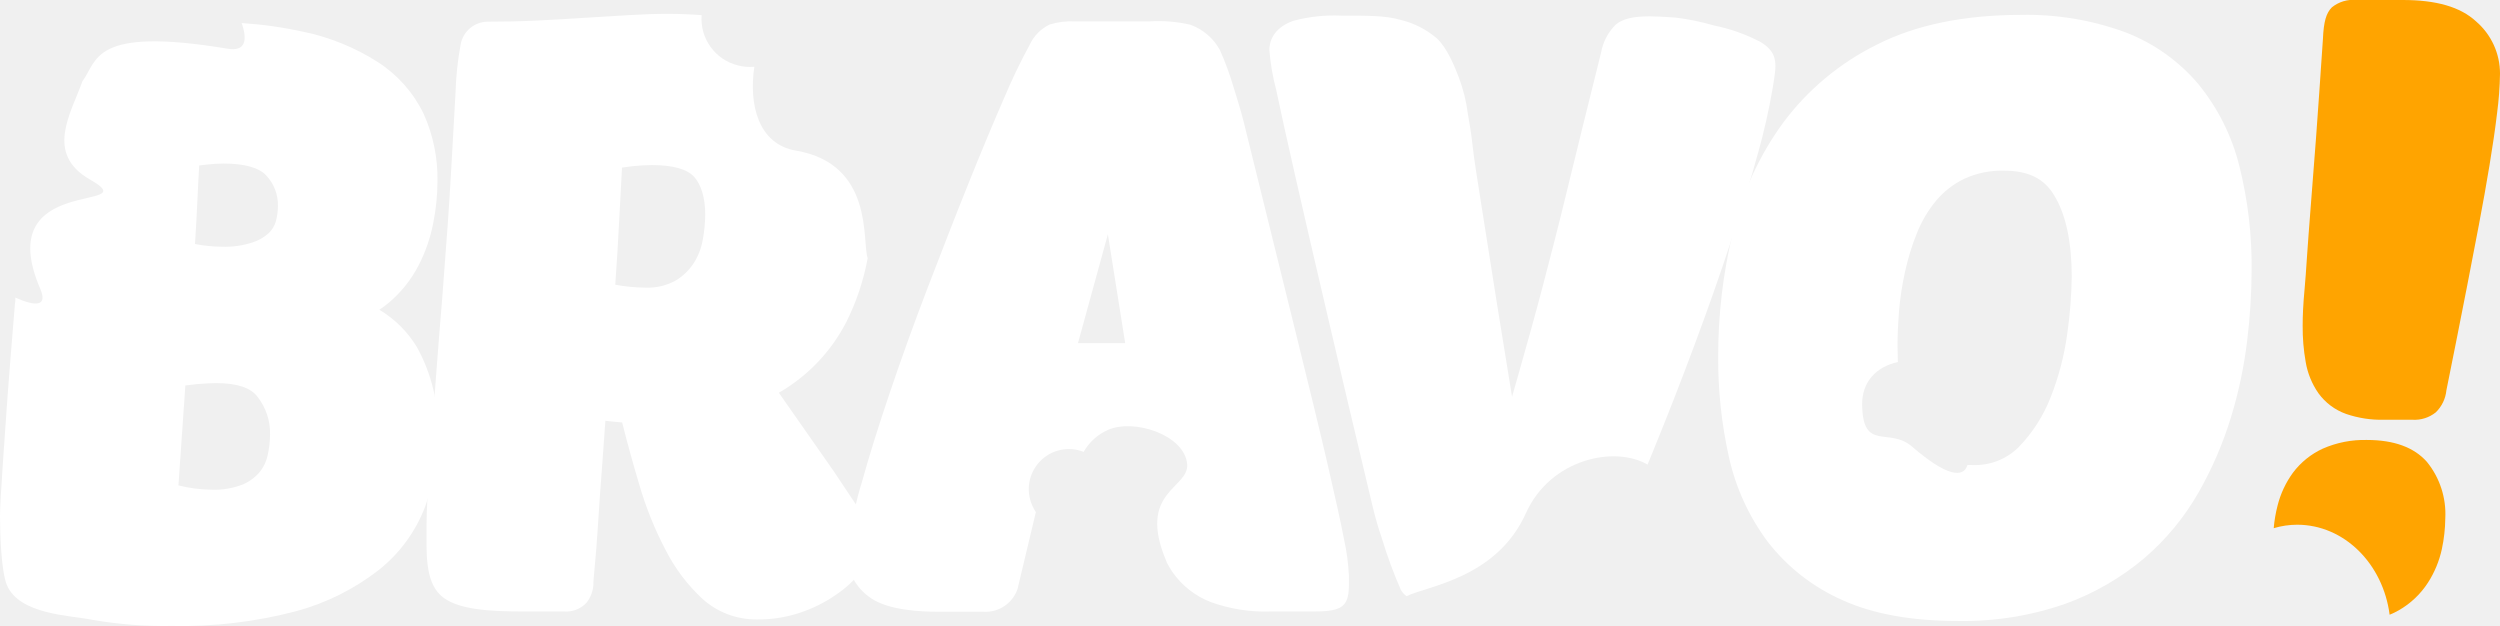
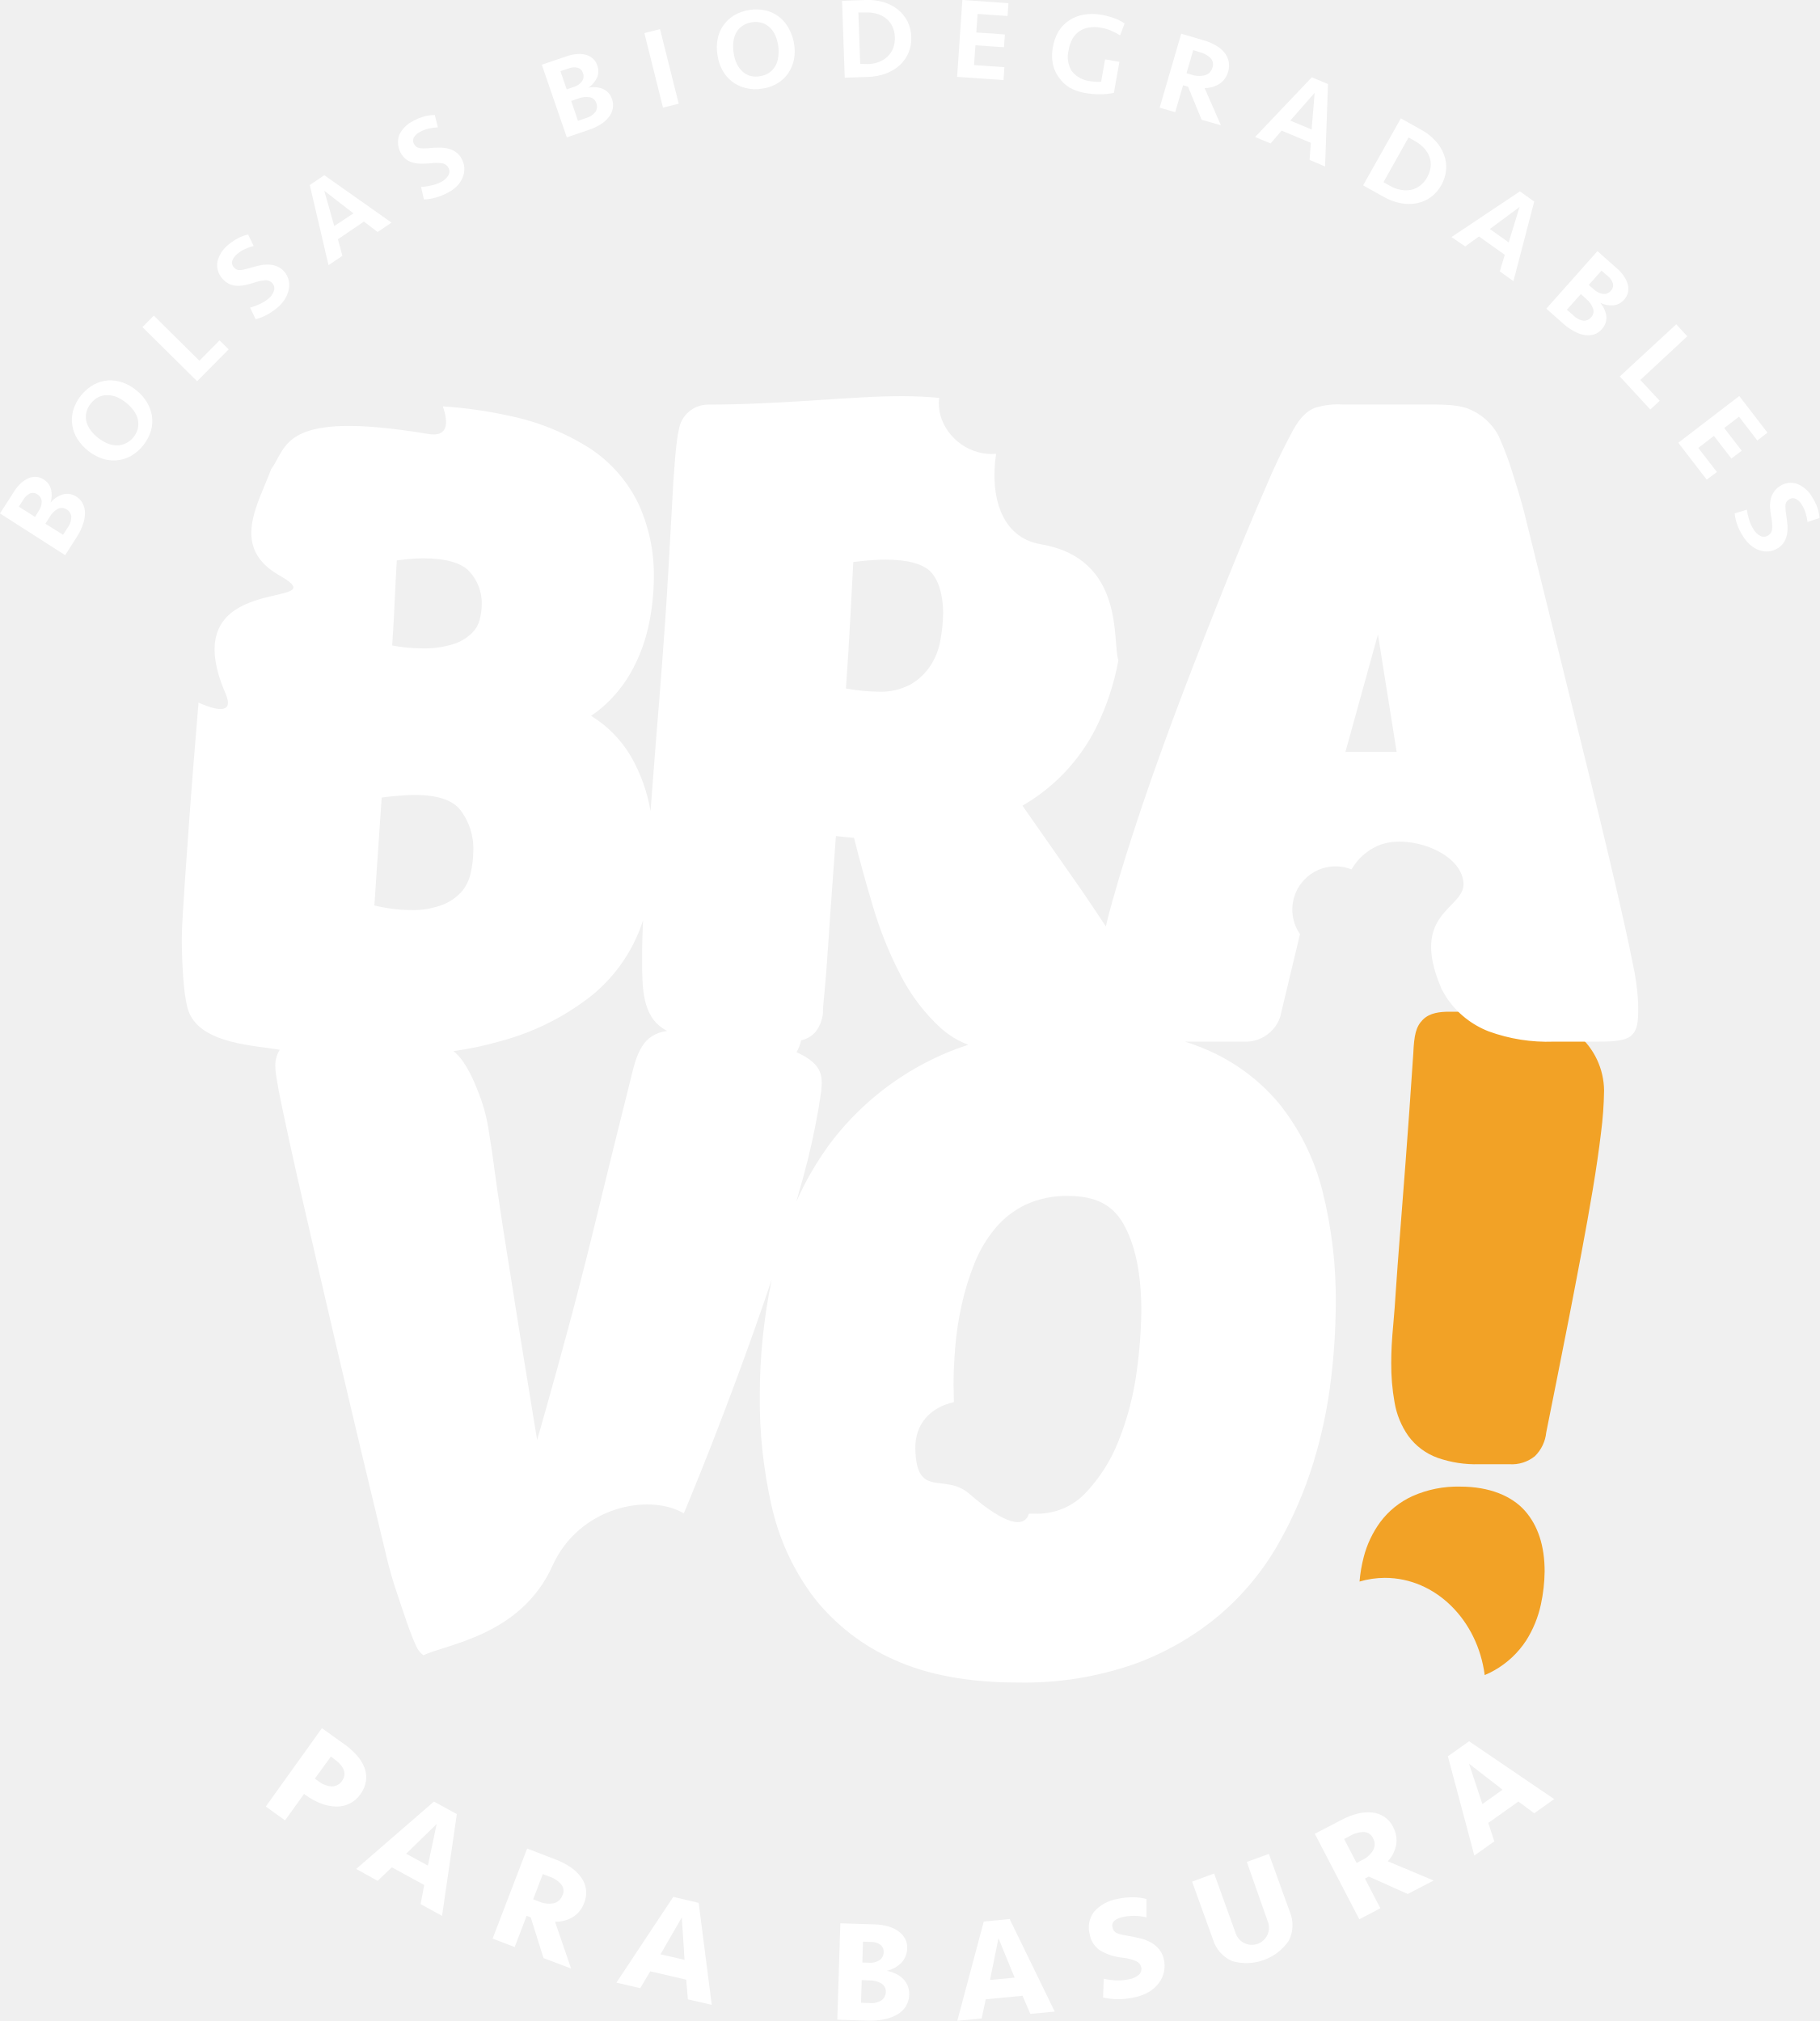
- <svg xmlns="http://www.w3.org/2000/svg" viewBox="0 0 361.05 90.36">
+ <svg xmlns="http://www.w3.org/2000/svg" viewBox="0 0 330.05 366.58">
  <defs>
-     <style>.cls-1{fill:#fff;}.cls-2{fill:#ffa400;}</style>
+     <style>.cls-1{fill:#f2a226;}.cls-2{fill:#fff;}</style>
  </defs>
  <g id="Layer_2" data-name="Layer 2">
    <g id="Layer_1-2" data-name="Layer 1">
-       <path class="cls-1" d="M54.78,44.73a12.76,12.76,0,0,0,1.36-1,17.72,17.72,0,0,0,4.27-5.32,22.59,22.59,0,0,0,2.15-6.15,31.42,31.42,0,0,0,.62-6.07,22.74,22.74,0,0,0-2-9.76A18.39,18.39,0,0,0,54.62,9,32.19,32.19,0,0,0,43.79,4.58,58.92,58.92,0,0,0,34.9,3.33c.9,2.57.47,4.12-2,3.71-19.66-3.28-18.78,1.75-21,4.7C10.29,16.32,6.41,22.17,13,25.93c8.51,4.85-14.52-1.11-7.15,15.87,1,2.42-.65,2.51-3.63,1.18,0,.32,0,.62-.07,1-.46,5.54-.82,10-1.08,13.53S.61,64,.46,66.24s-.27,4-.34,5.27-.12,2.3-.12,3c0,2.56.17,8,1,10,1.85,4.28,9.11,4.34,12.31,5a61.38,61.38,0,0,0,11.45.89,65.27,65.27,0,0,0,18-2.13,33.68,33.68,0,0,0,12-6,21.32,21.32,0,0,0,6.63-9.08,30.67,30.67,0,0,0,1.85-10.64,24.39,24.39,0,0,0-3-12.37A15.77,15.77,0,0,0,54.78,44.73Zm-16.12,21a5.82,5.82,0,0,1-1.11,2.39,6.73,6.73,0,0,1-2.44,1.83,11.2,11.2,0,0,1-4.6.77,20.25,20.25,0,0,1-4.74-.62l1-14.43c.55-.07,1.09-.14,1.62-.19,1.12-.1,2.07-.15,2.82-.15,3,0,5,.65,6,2A8.48,8.48,0,0,1,39,62.79,14,14,0,0,1,38.66,65.72ZM39.83,32a3.84,3.84,0,0,1-1,1.65A6.32,6.32,0,0,1,36.51,35a12.81,12.81,0,0,1-4.53.63,21.14,21.14,0,0,1-3.82-.39c.15-2.3.27-4.49.36-6.53.08-1.76.16-3.37.25-4.81l1.06-.13a23.4,23.4,0,0,1,2.49-.15c3,0,5.11.6,6.14,1.73a6.23,6.23,0,0,1,1.68,4.39A8.74,8.74,0,0,1,39.83,32Z" />
-       <path class="cls-1" d="M194.81,83.12a32.07,32.07,0,0,0-.72-5.33c-.45-2.34-1.26-6-2.39-10.88S189,55.6,187.05,47.71s-4.44-18-7.45-30.17c-.4-1.65-1.43-4.88-1.43-4.88a41.64,41.64,0,0,0-2-5.45,7.89,7.89,0,0,0-4.3-3.65A20.61,20.61,0,0,0,166,3.09H155.26a10.64,10.64,0,0,0-3.67.45,6.09,6.09,0,0,0-2.89,2.94A84.6,84.6,0,0,0,145,14.19c-1.56,3.57-3.3,7.74-5.17,12.39S136,36.29,134,41.49s-3.84,10.33-5.46,15.12-3,9.16-4.06,13a36.65,36.65,0,0,0-1.67,8.81c0,1.88-.2,4.43.79,5.79a7.88,7.88,0,0,0,3.16,2.73c3.1,1.47,7.89,1.41,9.27,1.41h6a4.88,4.88,0,0,0,5-3.54l0-.08,2.57-10.77a6.31,6.31,0,0,1-.54-1,5.79,5.79,0,0,1,7.44-7.7A7.54,7.54,0,0,1,160,62.09c3.83-1.68,11.07.75,11.45,4.92.32,3.58-7.32,3.9-3,14.06a.88.88,0,0,1,.05.15,15.42,15.42,0,0,0,.81,1.37,12,12,0,0,0,5.52,4.35,23,23,0,0,0,8.69,1.37h5.77c1.63,0,3.58,0,4.52-.75C194.94,86.69,194.81,85,194.81,83.12ZM155.68,49.56,160,33.84l2.5,15.72Z" />
-       <path class="cls-1" d="M120.37,68l-7.89-11.28a25,25,0,0,0,9.77-10.26,34.44,34.44,0,0,0,3.06-9.18c-.85-2.33,1-13.59-10.37-15.53-5.4-.92-6.82-6.59-6-12.11a6.8,6.8,0,0,1-2.39-.2,6.93,6.93,0,0,1-5.22-7.25C99.77,2.07,98.14,2,96.41,2s-3.48.06-5.51.18-4.14.24-6.42.39-4.52.28-7,.4-4.78.16-7.06.16A4,4,0,0,0,66.53,6.4a45,45,0,0,0-.74,6.94l-.63,11.2c-.26,4.72-.7,10.94-1.29,18.47-.3,3.62-.59,7.19-.85,10.7s-.51,6.73-.73,9.67-.4,5.53-.52,7.69-.17,3.75-.17,4.71c0,4-.25,8,2,10.16s7.21,2.37,12.21,2.37h5.66a4,4,0,0,0,3.23-1.26,4.71,4.71,0,0,0,1-2.6l0-.16v-.14s0-.46.21-2.54c.16-1.56.31-3.51.46-6s.34-5.05.57-8.05q.24-3.28.49-6.79c.75.09,1.56.17,2.42.24.78,3.1,1.62,6.12,2.48,9a50.69,50.69,0,0,0,3.81,9.45,25.18,25.18,0,0,0,5.28,7,11.56,11.56,0,0,0,7.92,3,18.89,18.89,0,0,0,6.82-1.19,20.4,20.4,0,0,0,5.13-2.77,14.47,14.47,0,0,0,3.38-3.41,6.49,6.49,0,0,0,1.39-3.59A8.61,8.61,0,0,0,124.38,74C123.47,72.64,122.13,70.63,120.37,68ZM101.49,34.65a9.17,9.17,0,0,1-1.3,3.35,8,8,0,0,1-2.65,2.54,8.38,8.38,0,0,1-4.41,1,25,25,0,0,1-4.27-.42c.23-3.36.43-6.57.58-9.58q.21-4.09.39-7.34L91.34,24c1-.1,2-.16,2.81-.16,3,0,5.08.58,6.08,1.68s1.62,3,1.62,5.46A21.35,21.35,0,0,1,101.49,34.65Z" />
-       <path class="cls-1" d="M254.24,6.05a25.51,25.51,0,0,0-6.71-2.37A35,35,0,0,0,242,2.54c-1.69-.12-2.92-.18-3.74-.18-2.46,0-3.93.36-4.93,1.21a7.56,7.56,0,0,0-2.11,4.06c-1.92,7.7-3.56,14.32-4.86,19.69s-2.5,10-3.6,14.18-2.26,8.31-3.39,12.29c-.31,1.12-.65,2.29-1,3.51-.87-5.29-1.6-9.83-2.2-13.57q-1.47-9.21-2.31-14.63c-.56-3.58-1-6.28-1.18-8s-.46-3.34-.69-4.65a23.2,23.2,0,0,0-1.32-5.31c-.7-1.81-1.7-4.22-3.14-5.58a12.37,12.37,0,0,0-5.2-2.67c-2.19-.68-5.32-.63-8.61-.63A22.78,22.78,0,0,0,186.8,3c-3.14,1.09-3.48,3.31-3.48,4.21a32.16,32.16,0,0,0,1,5.82c.6,2.88,1.49,6.9,2.72,12.31s2.75,12,4.58,19.8S195.66,62.43,198.2,73c.39,1.65.87,3.31,1.42,4.91a65.82,65.82,0,0,0,2.7,7.3,2.77,2.77,0,0,0,.82.89c2.92-1.47,13-2.55,17.24-12,3.56-7.9,12.89-9.75,17.56-7,.34-.8.67-1.61,1-2.45,1.89-4.62,3.82-9.57,5.74-14.72s3.7-10.19,5.28-15,2.92-9.09,3.94-12.85A91.5,91.5,0,0,0,256,12.79C256.53,9.43,257,7.74,254.24,6.05Z" />
-       <path class="cls-2" d="M341.84,63.54a14.94,14.94,0,0,0-6.38,1.25,11.28,11.28,0,0,0-4.32,3.49A13.74,13.74,0,0,0,328.93,73a19.71,19.71,0,0,0-.56,3.28,11.86,11.86,0,0,1,3.38-.5c6.8,0,12.41,5.65,13.36,13a10.75,10.75,0,0,0,1.32-.64,12.24,12.24,0,0,0,4.22-4,14.68,14.68,0,0,0,2-4.83,22.31,22.31,0,0,0,.5-4.47,11.93,11.93,0,0,0-2.65-8.13C348.64,64.6,345.73,63.54,341.84,63.54Z" />
-       <path class="cls-2" d="M357.58,3.08C355.32,1,351.87,0,347,0h-6.67a4.89,4.89,0,0,0-3.56,1.06c-.83.83-1.18,2.07-1.29,4.53q-.56,8.36-1,14.34c-.3,4-.57,7.39-.79,10.22s-.4,5.19-.52,7-.22,3.29-.33,4.45-.19,2.29-.23,3.11-.06,1.61-.06,2.32a28.48,28.48,0,0,0,.44,5.26,11.08,11.08,0,0,0,1.83,4.49,8.41,8.41,0,0,0,4,3,15.67,15.67,0,0,0,5.5.84h4.07a4.9,4.9,0,0,0,3.4-1.08,5.16,5.16,0,0,0,1.52-3.18l1.36-6.78q.78-4,1.64-8.32c.56-2.9,1.13-5.85,1.7-8.83s1.08-5.88,1.53-8.59.82-5.24,1.09-7.52a49.64,49.64,0,0,0,.42-5.66A9.94,9.94,0,0,0,357.58,3.08Z" />
-       <path class="cls-1" d="M323.4,23.94a30.26,30.26,0,0,0-5.92-11.8,26,26,0,0,0-10.6-7.5,41.19,41.19,0,0,0-15-2.49c-8.19,0-15.19,1.44-20.79,4.28a37.73,37.73,0,0,0-13.59,11.32,43.89,43.89,0,0,0-7.25,15.86,75.74,75.74,0,0,0-2.11,17.82A64.77,64.77,0,0,0,249.69,66a32,32,0,0,0,5.65,12.3,27.86,27.86,0,0,0,10.77,8.38c4.41,2,10,3,16.58,3a44.8,44.8,0,0,0,15.56-2.47,37.54,37.54,0,0,0,11.43-6.6,36,36,0,0,0,7.83-9.48,53.39,53.39,0,0,0,4.68-10.84,63.76,63.76,0,0,0,2.35-11.12,87,87,0,0,0,.64-10.12A59.54,59.54,0,0,0,323.4,23.94ZM298.55,48.22a39.32,39.32,0,0,1-2.39,9.14,21.61,21.61,0,0,1-4.61,7.2,8.93,8.93,0,0,1-6.72,2.6c-.23,0-.46,0-.69,0-.58,1.93-3.06,1.62-8-2.66-3.31-2.87-7.09.78-7.21-6-.06-3.31,2-5.52,5.16-6.22h0c0-.76-.05-1.54-.05-2.35,0-1.45.07-3.12.22-5a41.61,41.61,0,0,1,.86-5.66,34.51,34.51,0,0,1,1.74-5.65,17.47,17.47,0,0,1,2.77-4.66,12.13,12.13,0,0,1,4.05-3.14,12.9,12.9,0,0,1,5.75-1.17c3.5,0,5.81,1.14,7.25,3.59C298.37,31,299.2,35,299.2,40A64.28,64.28,0,0,1,298.55,48.22Z" />
+       <path class="cls-1" d="M264.83,269.65a20.11,20.11,0,0,0-8.64,1.71,15.08,15.08,0,0,0-5.87,4.72,18.61,18.61,0,0,0-3,6.34,26.53,26.53,0,0,0-.76,4.45,16.52,16.52,0,0,1,4.58-.67c9.22,0,16.83,7.66,18.12,17.63a14,14,0,0,0,1.78-.87,16.7,16.7,0,0,0,5.73-5.38,20.1,20.1,0,0,0,2.68-6.56,30,30,0,0,0,.68-6c0-4.61-1.21-8.32-3.59-11S270.11,269.65,264.83,269.65Z" />
+       <path class="cls-1" d="M286.18,187.68c-3.08-2.81-7.75-4.17-14.3-4.17h-9c-1.68,0-3.56.17-4.83,1.44s-1.59,2.8-1.74,6.13q-.76,11.34-1.38,19.44c-.41,5.42-.77,10-1.07,13.86s-.54,7.05-.7,9.49-.3,4.46-.45,6c-.16,1.72-.26,3.1-.32,4.21s-.08,2.18-.08,3.15a38.9,38.9,0,0,0,.6,7.13,14.92,14.92,0,0,0,2.49,6.09,11.36,11.36,0,0,0,5.38,4,21,21,0,0,0,7.46,1.14h5.52a6.63,6.63,0,0,0,4.6-1.46,7,7,0,0,0,2.06-4.31l1.84-9.2q1.08-5.37,2.23-11.28c.77-3.93,1.53-7.93,2.3-12s1.47-8,2.08-11.65,1.11-7.1,1.48-10.19a66.7,66.7,0,0,0,.56-7.68A13.5,13.5,0,0,0,286.18,187.68Z" />
+       <path class="cls-2" d="M297.09,181.9a42.81,42.81,0,0,0-1-7.23c-.62-3.18-1.71-8.15-3.25-14.76s-3.64-15.33-6.29-26-6-24.37-10.11-40.9c-.54-2.24-1.94-6.62-1.94-6.62A58.18,58.18,0,0,0,271.75,79a10.72,10.72,0,0,0-5.84-5c-2.09-.66-4.76-.63-7.89-.63H243.45a14.1,14.1,0,0,0-5,.61c-1.46.56-2.67,1.79-3.92,4a112.89,112.89,0,0,0-5,10.45c-2.11,4.85-4.47,10.5-7,16.8s-5.24,13.17-7.92,20.21-5.2,14-7.4,20.51-4.05,12.42-5.49,17.57c-.47,1.65-.85,3.14-1.17,4.52-1.14-1.74-2.62-3.95-4.43-6.61l-10.69-15.29a33.88,33.88,0,0,0,13.24-13.92,46.48,46.48,0,0,0,4.16-12.44c-1.17-3.15,1.4-18.43-14.07-21.06-7.32-1.24-9.24-8.93-8.11-16.41a9.07,9.07,0,0,1-3.24-.28c-4.54-1.22-7.65-5.59-7.09-9.86-2.13-.2-4.35-.31-6.68-.31s-4.72.07-7.47.23-5.62.33-8.7.54c-2.93.2-6.13.38-9.51.53s-6.48.23-9.58.23a5.37,5.37,0,0,0-5.26,4.49c-.22.94-.57,2.94-1,9.41l-.85,15.17c-.35,6.41-.94,14.84-1.75,25.05q-.61,7.36-1.15,14.51c-.14,1.75-.26,3.43-.39,5.08a30.41,30.41,0,0,0-3.53-9.86,21.39,21.39,0,0,0-7.26-7.4,20,20,0,0,0,1.86-1.39,24.17,24.17,0,0,0,5.77-7.21,30.72,30.72,0,0,0,2.93-8.35,43,43,0,0,0,.83-8.23,30.86,30.86,0,0,0-2.77-13.23A25.06,25.06,0,0,0,107,81.34a43.76,43.76,0,0,0-14.69-5.93,78.62,78.62,0,0,0-12-1.7c1.22,3.5.63,5.59-2.69,5-26.69-4.45-25.45,2.4-28.45,6.39-2.25,6.21-7.5,14.13,1.44,19.23,11.54,6.57-19.68-1.51-9.69,21.51,1.42,3.28-.88,3.41-4.92,1.6,0,.43-.07.85-.1,1.29-.63,7.5-1.11,13.5-1.46,18.34s-.64,8.84-.85,11.91-.36,5.46-.46,7.14-.16,3.12-.16,4.12c0,3.47.24,10.92,1.35,13.5,2.45,5.67,12,5.87,16.41,6.68a5.51,5.51,0,0,0-.81,2.83c0,.86.16,2.48,1.3,7.9.82,3.89,2,9.35,3.69,16.68s3.73,16.27,6.21,26.85,5.54,23.45,9,37.79c.54,2.25,1.19,4.5,1.93,6.67.81,2.38,2.56,7.9,3.66,9.9a4,4,0,0,0,1.09,1.21c3.92-2,17.62-3.43,23.4-16.25,4.82-10.71,17.49-13.22,23.82-9.5.45-1.09.91-2.2,1.37-3.33,2.57-6.26,5.19-13,7.78-19.95,2.46-6.6,4.73-13,6.79-19.15a103.52,103.52,0,0,0-2.17,21.14A86.79,86.79,0,0,0,139.9,273a43.3,43.3,0,0,0,7.65,16.69,38,38,0,0,0,14.6,11.36c6,2.74,13.55,4.14,22.48,4.14a60.58,60.58,0,0,0,21.1-3.36,51,51,0,0,0,15.5-8.95A48.67,48.67,0,0,0,231.85,280a73.25,73.25,0,0,0,6.34-14.7,86.33,86.33,0,0,0,3.19-15.08,118.44,118.44,0,0,0,.87-13.72A80.23,80.23,0,0,0,239.83,216a41.3,41.3,0,0,0-8-16,35.3,35.3,0,0,0-14.37-10.16c-.82-.33-1.67-.62-2.54-.9,1.09,0,2,0,2.49,0h8.13a6.63,6.63,0,0,0,6.73-4.8l0-.11,3.49-14.59a7.84,7.84,0,0,1,9.35-11.74,10.24,10.24,0,0,1,4.78-4.3c5.2-2.29,15,1,15.52,6.66.44,4.85-9.92,5.29-4.08,19.06,0,.09.07.18.1.26a19.86,19.86,0,0,0,1.07,1.8,16.3,16.3,0,0,0,7.49,5.9,31.07,31.07,0,0,0,11.77,1.86h7.82c2.21,0,4.86,0,6.14-1C297.26,186.74,297.09,184.42,297.09,181.9ZM71.62,108.18q.16-3.59.34-6.53l1.43-.17a30.87,30.87,0,0,1,3.39-.21c4,0,6.92.82,8.32,2.36a8.42,8.42,0,0,1,2.27,5.94,11.34,11.34,0,0,1-.42,3,5.14,5.14,0,0,1-1.34,2.24,8.55,8.55,0,0,1-3.15,1.95,17.7,17.7,0,0,1-6.14.84,28.82,28.82,0,0,1-5.19-.52C71.34,113.91,71.5,110.94,71.62,108.18Zm2.7,56.89a27.92,27.92,0,0,1-6.43-.84l1.33-19.57c.74-.1,1.48-.18,2.2-.25,1.52-.14,2.8-.22,3.82-.22,4,0,6.78.9,8.19,2.66a11.44,11.44,0,0,1,2.41,7.48,19.28,19.28,0,0,1-.47,4,7.78,7.78,0,0,1-1.51,3.24A9,9,0,0,1,80.55,164,15,15,0,0,1,74.32,165.07Zm43.38,23.27c-1.25,1.06-2.13,2.74-2.86,5.51-2.61,10.44-4.83,19.42-6.59,26.69s-3.39,13.63-4.89,19.24S100.3,251,98.77,256.44c-.42,1.51-.88,3.1-1.36,4.76-1.17-7.18-2.17-13.33-3-18.4q-2-12.48-3.15-19.84c-.75-4.85-1.29-8.51-1.59-10.86s-.62-4.52-.93-6.3a31.72,31.72,0,0,0-1.8-7.21c-.94-2.45-2.3-5.72-4.26-7.55-.14-.14-.29-.26-.43-.38a63,63,0,0,0,8.63-1.84,45.73,45.73,0,0,0,16.21-8.07,28.9,28.9,0,0,0,9-12.31q.29-.76.54-1.56c-.11,2.3-.17,4-.17,5.06,0,5.42-.33,10.83,2.74,13.78A7.83,7.83,0,0,0,121,187,6.69,6.69,0,0,0,117.7,188.34Zm36.52-76.4q.28-5.55.53-10l2.05-.22c1.41-.14,2.69-.21,3.8-.21,4,0,6.89.79,8.25,2.27s2.19,4.1,2.19,7.4a28.46,28.46,0,0,1-.49,4.94,12.36,12.36,0,0,1-1.75,4.54,10.76,10.76,0,0,1-3.6,3.45,11.39,11.39,0,0,1-6,1.35,34,34,0,0,1-5.79-.58C153.74,120.38,154,116,154.22,111.94Zm-3.8,95.63a57.15,57.15,0,0,0-6,10.38c.44-1.52.86-3,1.24-4.39a128.2,128.2,0,0,0,2.82-12.71c.72-4.56,1.36-6.85-2.39-9.15a16.43,16.43,0,0,0-1.63-.84,8.06,8.06,0,0,0,.83-2.16,4.78,4.78,0,0,0,2.56-1.47,6.52,6.52,0,0,0,1.4-3.53l0-.23v-.19c0-.05,0-.62.29-3.43.21-2.13.41-4.77.63-8.09s.45-6.84.76-10.92q.33-4.44.67-9.2c1,.13,2.11.24,3.28.33,1.06,4.21,2.19,8.3,3.36,12.19A69.75,69.75,0,0,0,163.39,177a34.11,34.11,0,0,0,7.16,9.42,15.79,15.79,0,0,0,5.06,3.09,47.49,47.49,0,0,0-6.76,2.74A51.34,51.34,0,0,0,150.42,207.57Zm55.71,41.31a52.11,52.11,0,0,1-3.24,12.39,29,29,0,0,1-6.25,9.77,12.06,12.06,0,0,1-9.1,3.52c-.32,0-.63,0-.94,0-.79,2.6-4.15,2.18-10.81-3.61-4.5-3.9-9.62,1.06-9.79-8.2-.08-4.48,2.73-7.47,7-8.43h0c0-1-.07-2.09-.07-3.19,0-2,.1-4.22.3-6.71a56.66,56.66,0,0,1,1.16-7.67,47.45,47.45,0,0,1,2.36-7.66,23.77,23.77,0,0,1,3.76-6.32,16.57,16.57,0,0,1,5.49-4.26,17.56,17.56,0,0,1,7.79-1.58c4.76,0,7.88,1.55,9.83,4.86,2.24,3.81,3.37,9.19,3.37,16A86,86,0,0,1,206.13,248.88ZM244,136.39l5.9-21.31,3.39,21.31Z" />
+       <path class="cls-2" d="M13.84,90.08A3.2,3.2,0,0,1,15,91.32,3.73,3.73,0,0,1,15.41,93a6,6,0,0,1-.33,2,10,10,0,0,1-1,2.15l-2.26,3.55L0,93.13l2.57-4a7,7,0,0,1,1.24-1.5,4.88,4.88,0,0,1,1.36-.89,3.06,3.06,0,0,1,1.38-.24,2.76,2.76,0,0,1,1.31.44,2.94,2.94,0,0,1,1.39,1.79,4.7,4.7,0,0,1-.07,2.43,4.52,4.52,0,0,1,2.22-1.48A3,3,0,0,1,13.84,90.08ZM7,92.71A3.06,3.06,0,0,0,7.57,91a1.61,1.61,0,0,0-.78-1.32,1.41,1.41,0,0,0-1.36-.17A2.74,2.74,0,0,0,4.25,90.6l-.83,1.3,2.93,1.86Zm5.09-.3a1.57,1.57,0,0,0-1.63-.1A3.88,3.88,0,0,0,9,93.78L8.23,95l3.21,2,.83-1.3a3.18,3.18,0,0,0,.65-2A1.69,1.69,0,0,0,12.11,92.41Z" />
+       <path class="cls-2" d="M24.72,70.79a7.89,7.89,0,0,1,1.89,2.12,6.88,6.88,0,0,1,.94,2.49,6.37,6.37,0,0,1-.16,2.7,8.07,8.07,0,0,1-3.73,4.66,6.6,6.6,0,0,1-2.61.75,6.68,6.68,0,0,1-2.64-.37,8.82,8.82,0,0,1-4.36-3.5,6.52,6.52,0,0,1-.94-2.5,6.43,6.43,0,0,1,.16-2.71A8,8,0,0,1,17,69.77,6.49,6.49,0,0,1,19.6,69a7,7,0,0,1,2.65.38A8.39,8.39,0,0,1,24.72,70.79Zm-.55,8.56A4,4,0,0,0,25,77.71a3.63,3.63,0,0,0,0-1.64,4.54,4.54,0,0,0-.74-1.58,7.77,7.77,0,0,0-3-2.44,4.42,4.42,0,0,0-1.7-.37A3.62,3.62,0,0,0,17.9,72a4,4,0,0,0-1.41,1.17,3.89,3.89,0,0,0-.83,1.63,3.68,3.68,0,0,0,0,1.65A4.58,4.58,0,0,0,16.41,78a6.94,6.94,0,0,0,1.36,1.41,7.53,7.53,0,0,0,1.68,1,4.63,4.63,0,0,0,1.7.38,3.63,3.63,0,0,0,1.61-.35A4,4,0,0,0,24.17,79.35Z" />
+       <path class="cls-2" d="M27.9,57.25l8.26,8.18,3.66-3.69,1.65,1.63-5.72,5.78-9.92-9.82Z" />
+       <path class="cls-2" d="M51.56,49.28a3.86,3.86,0,0,1,.8,1.54,3.94,3.94,0,0,1,0,1.71,5,5,0,0,1-.7,1.73,6.66,6.66,0,0,1-1.43,1.61,10.51,10.51,0,0,1-1.87,1.25,8.78,8.78,0,0,1-2,.79l-1-2.11a10.31,10.31,0,0,0,1.69-.62,7.25,7.25,0,0,0,1.63-1,3.09,3.09,0,0,0,1-1.42,1.38,1.38,0,0,0-.29-1.38,1.51,1.51,0,0,0-1.28-.55,8.69,8.69,0,0,0-2.12.47,15.23,15.23,0,0,1-1.76.45,5.54,5.54,0,0,1-1.5.07,3.78,3.78,0,0,1-1.29-.38,3.7,3.7,0,0,1-1.1-.9,3.61,3.61,0,0,1-.9-3.12,5.53,5.53,0,0,1,2-3.05,10.14,10.14,0,0,1,1.73-1.17,7.13,7.13,0,0,1,1.83-.66l1,2.07a9,9,0,0,0-1.55.55,5.84,5.84,0,0,0-1.4.89,2.8,2.8,0,0,0-.92,1.22,1.16,1.16,0,0,0,.26,1.19,1.62,1.62,0,0,0,.45.39,1.2,1.2,0,0,0,.57.14,4.06,4.06,0,0,0,.78-.09c.31-.06.68-.16,1.12-.29s1.15-.33,1.71-.45A6.58,6.58,0,0,1,48.76,48a4.07,4.07,0,0,1,1.5.32A3.38,3.38,0,0,1,51.56,49.28Z" />
+       <path class="cls-2" d="M71,40.38l-2.52,1.7L66,40.19,61.28,43.4l.82,3-2.52,1.7-3.4-14.54,2.64-1.78ZM58.81,34.6,60.62,41,64.1,38.7Z" />
+       <path class="cls-2" d="M83.74,28.84a3.79,3.79,0,0,1,.47,1.67,4,4,0,0,1-.31,1.68,4.91,4.91,0,0,1-1,1.55A6.88,6.88,0,0,1,81.12,35a10.59,10.59,0,0,1-2.09.83,8.76,8.76,0,0,1-2.15.35l-.52-2.27a9.88,9.88,0,0,0,1.78-.25A7.08,7.08,0,0,0,80,33a3.05,3.05,0,0,0,1.31-1.18,1.39,1.39,0,0,0,0-1.41,1.48,1.48,0,0,0-1.13-.79,8.3,8.3,0,0,0-2.18,0,14.43,14.43,0,0,1-1.81.07,5.28,5.28,0,0,1-1.49-.25,3.65,3.65,0,0,1-1.18-.64,4,4,0,0,1-1.11-4.34A5.51,5.51,0,0,1,75,21.91a9.59,9.59,0,0,1,1.93-.79,7.23,7.23,0,0,1,1.92-.26l.57,2.24a9.1,9.1,0,0,0-1.63.21,6,6,0,0,0-1.56.58,2.75,2.75,0,0,0-1.15,1,1.19,1.19,0,0,0,0,1.22,2,2,0,0,0,.36.47,1.32,1.32,0,0,0,.53.26,4.28,4.28,0,0,0,.79.08c.31,0,.69,0,1.15-.06s1.19-.07,1.77-.08a7.06,7.06,0,0,1,1.62.18,4.15,4.15,0,0,1,1.4.64A3.33,3.33,0,0,1,83.74,28.84Z" />
+       <path class="cls-2" d="M111,18a3.28,3.28,0,0,1,.13,1.69,3.66,3.66,0,0,1-.71,1.54,5.83,5.83,0,0,1-1.48,1.32,9.54,9.54,0,0,1-2.15,1l-4,1.36L98.26,11.74l4.52-1.54a7.1,7.1,0,0,1,1.91-.4,4.66,4.66,0,0,1,1.62.15,3.11,3.11,0,0,1,1.22.68,2.7,2.7,0,0,1,.76,1.16,3,3,0,0,1,0,2.27,4.74,4.74,0,0,1-1.57,1.85,4.51,4.51,0,0,1,2.66.23A3,3,0,0,1,111,18Zm-7-2.21a2.92,2.92,0,0,0,1.52-1,1.56,1.56,0,0,0,.21-1.51,1.4,1.4,0,0,0-1-1,2.72,2.72,0,0,0-1.63.14l-1.46.49,1.13,3.3Zm4.16,2.94A1.56,1.56,0,0,0,107,17.65a3.93,3.93,0,0,0-2.09.21l-1.32.45,1.23,3.61,1.46-.5A3.27,3.27,0,0,0,108,20.27,1.69,1.69,0,0,0,108.16,18.74Z" />
+       <path class="cls-2" d="M123.09,18.81l-2.85.71L116.86,6l2.84-.71Z" />
+       <path class="cls-2" d="M144,7.89a8.18,8.18,0,0,1,0,2.84,6.81,6.81,0,0,1-1,2.47,6.23,6.23,0,0,1-1.94,1.88,7.37,7.37,0,0,1-2.86,1,7.29,7.29,0,0,1-3-.12A6.44,6.44,0,0,1,131,12.71a8.32,8.32,0,0,1-.88-2.7,8.33,8.33,0,0,1,0-2.82,6.44,6.44,0,0,1,2.95-4.37,8,8,0,0,1,5.9-.9,6.41,6.41,0,0,1,2.42,1.21,6.9,6.9,0,0,1,1.69,2.08A8.3,8.3,0,0,1,144,7.89Zm-6.2,5.93a4.06,4.06,0,0,0,1.72-.64,3.77,3.77,0,0,0,1.1-1.22,4.43,4.43,0,0,0,.52-1.66,7.2,7.2,0,0,0,0-2,7.46,7.46,0,0,0-.54-1.89,4.42,4.42,0,0,0-1-1.43,3.51,3.51,0,0,0-1.42-.83,3.94,3.94,0,0,0-1.83-.11,4.08,4.08,0,0,0-1.71.65,3.56,3.56,0,0,0-1.11,1.21A4.68,4.68,0,0,0,133,7.6a7.29,7.29,0,0,0,.05,2,6.92,6.92,0,0,0,.54,1.89,4.51,4.51,0,0,0,1,1.42,3.6,3.6,0,0,0,1.42.84A4.08,4.08,0,0,0,137.84,13.82Z" />
+       <path class="cls-2" d="M152.71.16,156.92,0a10,10,0,0,1,3.36.4,7.58,7.58,0,0,1,2.6,1.37,6.52,6.52,0,0,1,1.72,2.15,6.85,6.85,0,0,1,.67,2.77,6.51,6.51,0,0,1-.48,2.8,6.42,6.42,0,0,1-1.55,2.27,7.72,7.72,0,0,1-2.51,1.55,10.31,10.31,0,0,1-3.32.64l-4.21.14Zm4.68,11.47a6.32,6.32,0,0,0,2-.39,4.56,4.56,0,0,0,1.59-1,4.19,4.19,0,0,0,1-1.5,5,5,0,0,0,.31-2,4.9,4.9,0,0,0-.45-1.94,4.12,4.12,0,0,0-1.11-1.43,4.8,4.8,0,0,0-1.65-.86,6.61,6.61,0,0,0-2.07-.24l-1.34,0,.33,9.3Z" />
+       <path class="cls-2" d="M174.53,0l8.36.58-.16,2.32-5.44-.37-.23,3.36,5.18.36-.16,2.32-5.18-.36-.25,3.6,5.5.38L182,14.52l-8.42-.58Z" />
+       <path class="cls-2" d="M199.67,2.67a13.07,13.07,0,0,1,2.28.59,7.75,7.75,0,0,1,2,1l-.81,2.16a12.74,12.74,0,0,0-1.71-.9A9.23,9.23,0,0,0,199.5,5a6,6,0,0,0-2.06,0,4.11,4.11,0,0,0-1.68.66A4.18,4.18,0,0,0,194.52,7a6.63,6.63,0,0,0-.73,2.15,4.89,4.89,0,0,0,.58,3.75,4.94,4.94,0,0,0,3.38,1.83,8.39,8.39,0,0,0,1,.1,5.79,5.79,0,0,0,.95,0l.71-4.06,2.6.45-1,5.62a11.38,11.38,0,0,1-2.4.26,14.51,14.51,0,0,1-2.65-.21,8.88,8.88,0,0,1-3-1A6.74,6.74,0,0,1,192,14a6.24,6.24,0,0,1-1.07-2.44,7.9,7.9,0,0,1,0-2.91,8.48,8.48,0,0,1,1-2.89,6.29,6.29,0,0,1,1.88-2,6.75,6.75,0,0,1,2.61-1.08A8.9,8.9,0,0,1,199.67,2.67Z" />
+       <path class="cls-2" d="M222.73,13a3.83,3.83,0,0,1-1.51,2.17,5.35,5.35,0,0,1-2.75.82l2.95,6.73-3.5-1-2.46-6-.9-.26-1.43,4.89-2.82-.82,3.91-13.41,4,1.17a10,10,0,0,1,2.22.92A5.56,5.56,0,0,1,222,9.46a4,4,0,0,1,.81,1.62A3.85,3.85,0,0,1,222.73,13Zm-2.84-.76a1.66,1.66,0,0,0-.37-1.73,4.4,4.4,0,0,0-2-1.07L216.4,9.1l-1.22,4.18.84.25a4.53,4.53,0,0,0,2.5.12A1.94,1.94,0,0,0,219.89,12.24Z" />
+       <path class="cls-2" d="M240.31,30.2,237.5,29l.23-3.09-5.3-2.22-2,2.33-2.81-1.17,10.28-10.83,2.94,1.23Zm-1.89-13.37L234,21.88l3.87,1.61Z" />
+       <path class="cls-2" d="M254.05,21.47l3.68,2.06a10.12,10.12,0,0,1,2.66,2.08,7.69,7.69,0,0,1,1.52,2.53,6.29,6.29,0,0,1,.34,2.72,6.6,6.6,0,0,1-.86,2.72,6.82,6.82,0,0,1-1.86,2.15A6.57,6.57,0,0,1,257,36.86a7.83,7.83,0,0,1-2.94,0,10,10,0,0,1-3.17-1.18l-3.68-2.06Zm-2,12.23a6.12,6.12,0,0,0,2,.73,4.66,4.66,0,0,0,1.86,0,4.16,4.16,0,0,0,1.64-.76,4.75,4.75,0,0,0,1.28-1.53,4.7,4.7,0,0,0,.63-1.89,4.15,4.15,0,0,0-.21-1.79,4.71,4.71,0,0,0-1-1.6,6.35,6.35,0,0,0-1.63-1.27l-1.17-.66-4.55,8.12Z" />
+       <path class="cls-2" d="M274.47,51,272,49.22l.9-3-4.68-3.33-2.5,1.81L263.23,43l12.42-8.29,2.59,1.85Zm1.11-13.46-5.39,4,3.42,2.43Z" />
+       <path class="cls-2" d="M290.56,59.64a3.16,3.16,0,0,1-1.4,1,3.71,3.71,0,0,1-1.7.14,5.74,5.74,0,0,1-1.87-.63,9.84,9.84,0,0,1-2-1.37l-3.15-2.8,9.27-10.43,3.57,3.17a6.67,6.67,0,0,1,1.29,1.47,4.57,4.57,0,0,1,.66,1.48,3,3,0,0,1,0,1.4,2.8,2.8,0,0,1-.64,1.23,3,3,0,0,1-2,1.09,4.81,4.81,0,0,1-2.38-.46,4.55,4.55,0,0,1,1.11,2.42A3,3,0,0,1,290.56,59.64Zm-2-2.08a1.56,1.56,0,0,0,.35-1.59,3.87,3.87,0,0,0-1.21-1.72l-1-.92-2.53,2.85,1.15,1a3.25,3.25,0,0,0,1.87,1A1.68,1.68,0,0,0,288.54,57.56Zm.51-5.06a3,3,0,0,0,1.64.81,1.57,1.57,0,0,0,1.42-.56,1.41,1.41,0,0,0,.39-1.31,2.77,2.77,0,0,0-.92-1.35l-1.16-1-2.31,2.6Z" />
+       <path class="cls-2" d="M306,61l-8.52,7.92L301,72.7l-1.71,1.58-5.53-6L304,58.82Z" />
+       <path class="cls-2" d="M315.43,71.83l5.11,6.65L318.7,79.9l-3.32-4.32-2.68,2.06,3.17,4.11L314,83.17l-3.17-4.11L308,81.25l3.37,4.37L309.52,87l-5.15-6.69Z" />
+       <path class="cls-2" d="M322.45,99.42a3.79,3.79,0,0,1-1.64.59,4,4,0,0,1-1.7-.19,4.78,4.78,0,0,1-1.61-.92,6.8,6.8,0,0,1-1.41-1.65,10.69,10.69,0,0,1-1-2,8.87,8.87,0,0,1-.5-2.13l2.22-.67a10.44,10.44,0,0,0,.38,1.75A7.56,7.56,0,0,0,318,96a3.06,3.06,0,0,0,1.27,1.22,1.4,1.4,0,0,0,1.41-.11,1.5,1.5,0,0,0,.71-1.19,8.72,8.72,0,0,0-.17-2.17,14.06,14.06,0,0,1-.21-1.8,5.4,5.4,0,0,1,.14-1.49,3.62,3.62,0,0,1,.56-1.23,3.33,3.33,0,0,1,1-1,3.55,3.55,0,0,1,3.21-.47,5.49,5.49,0,0,1,2.74,2.42,9.85,9.85,0,0,1,.93,1.87,8,8,0,0,1,.4,1.9l-2.19.73a9,9,0,0,0-.33-1.61,6.44,6.44,0,0,0-.69-1.51,2.87,2.87,0,0,0-1.09-1.08,1.18,1.18,0,0,0-1.21.1,1.76,1.76,0,0,0-.45.39,1.1,1.1,0,0,0-.21.54,3,3,0,0,0,0,.8c0,.31.06.69.13,1.14.09.6.17,1.18.21,1.76a6.28,6.28,0,0,1-.06,1.63,4.15,4.15,0,0,1-.53,1.45A3.34,3.34,0,0,1,322.45,99.42Z" />
+       <path class="cls-2" d="M65.35,325.47a5.13,5.13,0,0,1-1.94,1.67,5.35,5.35,0,0,1-2.44.54,8.23,8.23,0,0,1-2.7-.53,11.94,11.94,0,0,1-2.77-1.5l-.36-.26-3.44,4.8-3.5-2.51,10.18-14.21,4.1,2.93a13.2,13.2,0,0,1,2.29,2.06,7.24,7.24,0,0,1,1.36,2.25,4.87,4.87,0,0,1,.24,2.36A5.42,5.42,0,0,1,65.35,325.47ZM62,323.07c.94-1.3.48-2.63-1.38-4l-.62-.45-2.9,4,.58.41a4.27,4.27,0,0,0,2.51,1A2.21,2.21,0,0,0,62,323.07Z" />
+       <path class="cls-2" d="M76.93,341.91l-5.87-3.21-2.57,2.46L64.6,339l14.1-12.22,4.15,2.27-2.68,18.46-3.89-2.13Zm-3.27-5.67,3.94,2.15,1.59-7.54Z" />
+       <path class="cls-2" d="M105.93,345.18a4.94,4.94,0,0,1-2,2.52,6,6,0,0,1-3.27.88l2.91,8.48-5-1.89-2.32-7.39-.74-.28-2.17,5.67-4-1.54L95.6,335.3l5.2,2a12.71,12.71,0,0,1,2.7,1.4,7.65,7.65,0,0,1,1.89,1.82,4.74,4.74,0,0,1,.54,4.67Zm-3.9-1.41a1.91,1.91,0,0,0-.23-1.95,4.94,4.94,0,0,0-2.21-1.45l-1.15-.44-1.75,4.58,1,.38a4.7,4.7,0,0,0,2.77.33A2.25,2.25,0,0,0,102,343.77Z" />
+       <path class="cls-2" d="M124.45,359.08l-6.52-1.51-1.82,3.05-4.32-1,10.31-15.55,4.61,1.08,2.37,18.5-4.33-1Zm-4.67-4.59,4.37,1-.5-7.69Z" />
+       <path class="cls-2" d="M164.89,361.82a4.22,4.22,0,0,1-.6,2.08,4.35,4.35,0,0,1-1.55,1.49,7.67,7.67,0,0,1-2.39.89,13.55,13.55,0,0,1-3.07.23l-5.43-.17.55-17.48,6.27.2a9.45,9.45,0,0,1,2.52.39,6,6,0,0,1,1.85.93,3.94,3.94,0,0,1,1.13,1.33,3.27,3.27,0,0,1,.35,1.61,3.91,3.91,0,0,1-1,2.65,5.44,5.44,0,0,1-2.68,1.5,7,7,0,0,1,1.63.55,4.7,4.7,0,0,1,1.3.9,3.76,3.76,0,0,1,.84,1.26A3.9,3.9,0,0,1,164.89,361.82Zm-4.24-.47a1.69,1.69,0,0,0-.76-1.55,4.06,4.06,0,0,0-2.2-.58l-1.41-.05-.13,4.1,1.52.05a3.33,3.33,0,0,0,2.26-.54A1.91,1.91,0,0,0,160.65,361.35Zm-3-5.34a3,3,0,0,0,1.85-.46,1.71,1.71,0,0,0,.75-1.45,1.55,1.55,0,0,0-.57-1.34,2.81,2.81,0,0,0-1.71-.52l-1.46-.05-.12,3.78Z" />
+       <path class="cls-2" d="M185.44,362l-6.67.64-.74,3.48-4.42.42,4.8-18,4.7-.45,8.17,16.78-4.42.42Zm-5.9-2.86,4.47-.43-2.93-7.13Z" />
+       <path class="cls-2" d="M211.09,355.47a5.15,5.15,0,0,1,0,2.21,5.22,5.22,0,0,1-.91,2,6.37,6.37,0,0,1-1.79,1.61,8.52,8.52,0,0,1-2.64,1,13.91,13.91,0,0,1-2.89.33,12.1,12.1,0,0,1-2.81-.31l.12-3.39a13.79,13.79,0,0,0,2.19.3,9.55,9.55,0,0,0,2.51-.23,3.61,3.61,0,0,0,1.68-.8,1.42,1.42,0,0,0,.4-1.45,1.57,1.57,0,0,0-.87-1,7.79,7.79,0,0,0-2.44-.63,10,10,0,0,1-4.15-1.34,4.39,4.39,0,0,1-1.85-2.85,4.74,4.74,0,0,1,.77-4.16,7.2,7.2,0,0,1,4.2-2.31,12.42,12.42,0,0,1,2.87-.31,9.2,9.2,0,0,1,2.44.32v3.32a10.15,10.15,0,0,0-2.12-.27,9.06,9.06,0,0,0-2.25.23,3.21,3.21,0,0,0-1.45.66,1.15,1.15,0,0,0-.33,1.22,1.59,1.59,0,0,0,.24.59,1.39,1.39,0,0,0,.48.4,3.18,3.18,0,0,0,.86.29c.36.08.81.17,1.35.26.78.13,1.53.29,2.23.47a7.32,7.32,0,0,1,1.89.76,5,5,0,0,1,1.42,1.21A4.52,4.52,0,0,1,211.09,355.47Z" />
+       <path class="cls-2" d="M226.12,337.73l4-1.46,3.8,10.52a6.19,6.19,0,0,1-.19,5.23,9.34,9.34,0,0,1-10.25,3.7,6.18,6.18,0,0,1-3.49-3.9l-3.8-10.52,4-1.47,3.84,10.65a3.11,3.11,0,1,0,5.83-2.11Z" />
+       <path class="cls-2" d="M252.66,331.43a5,5,0,0,1,.55,3.18,6.05,6.05,0,0,1-1.52,3L260,341.1l-4.7,2.44-7.06-3.16-.7.37,2.8,5.38-3.82,2-8.07-15.51,4.93-2.56a12.39,12.39,0,0,1,2.84-1.1,7.66,7.66,0,0,1,2.61-.2,4.71,4.71,0,0,1,3.86,2.69Zm-3.64,2a1.92,1.92,0,0,0-1.62-1.13,4.89,4.89,0,0,0-2.54.69l-1.1.57,2.27,4.36.93-.49a4.63,4.63,0,0,0,2.08-1.85A2.2,2.2,0,0,0,249,333.42Z" />
+       <path class="cls-2" d="M275.37,326.77l-5.46,3.88L271,334l-3.62,2.57-4.8-18,3.85-2.73,15.43,10.49-3.62,2.57Zm-6.53.46,3.66-2.6-6.09-4.73Z" />
    </g>
  </g>
</svg>
